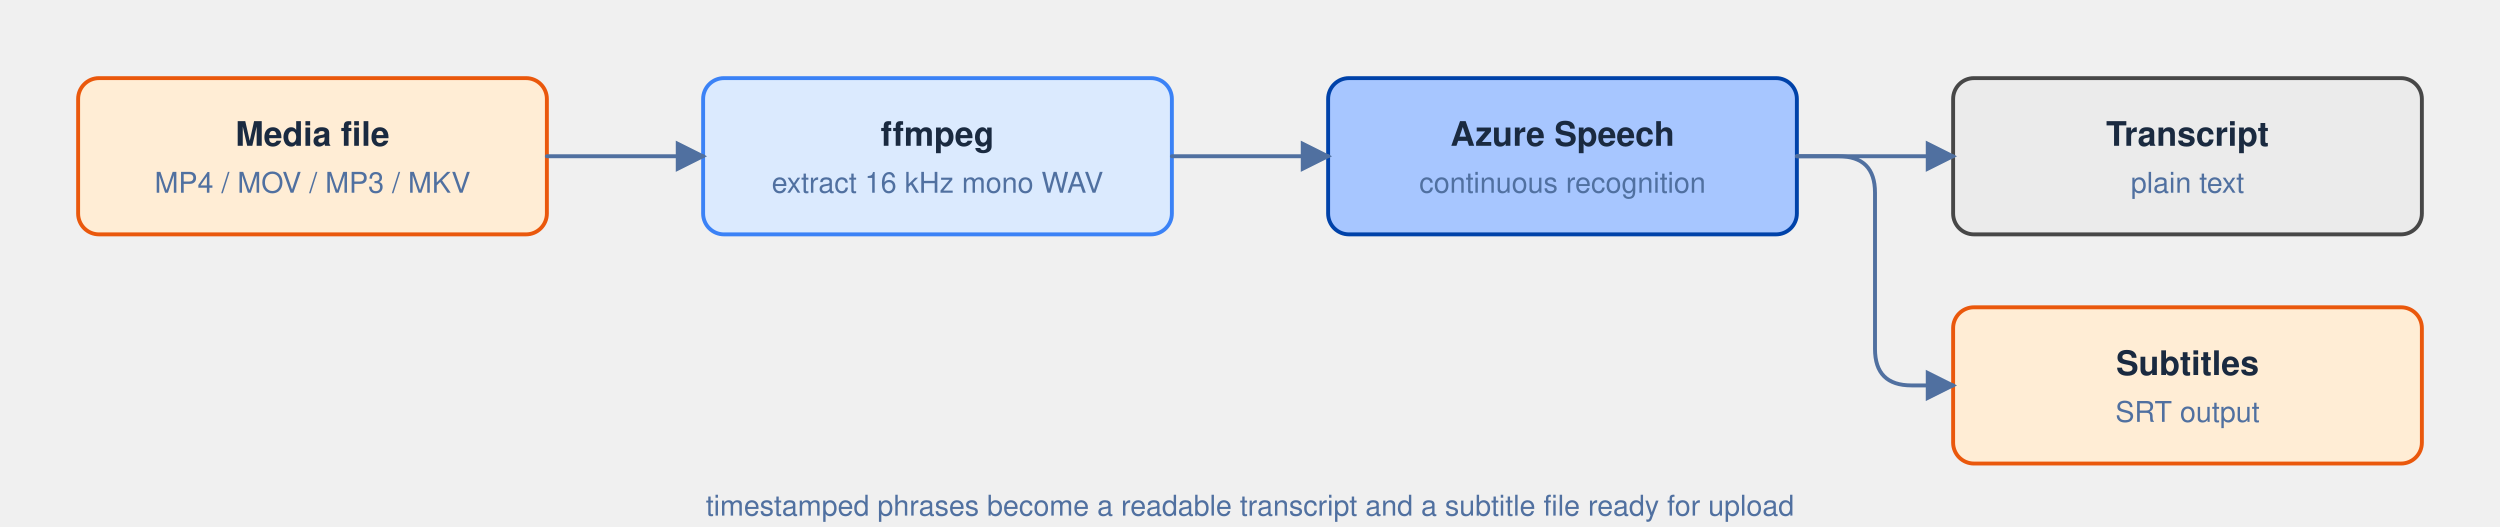
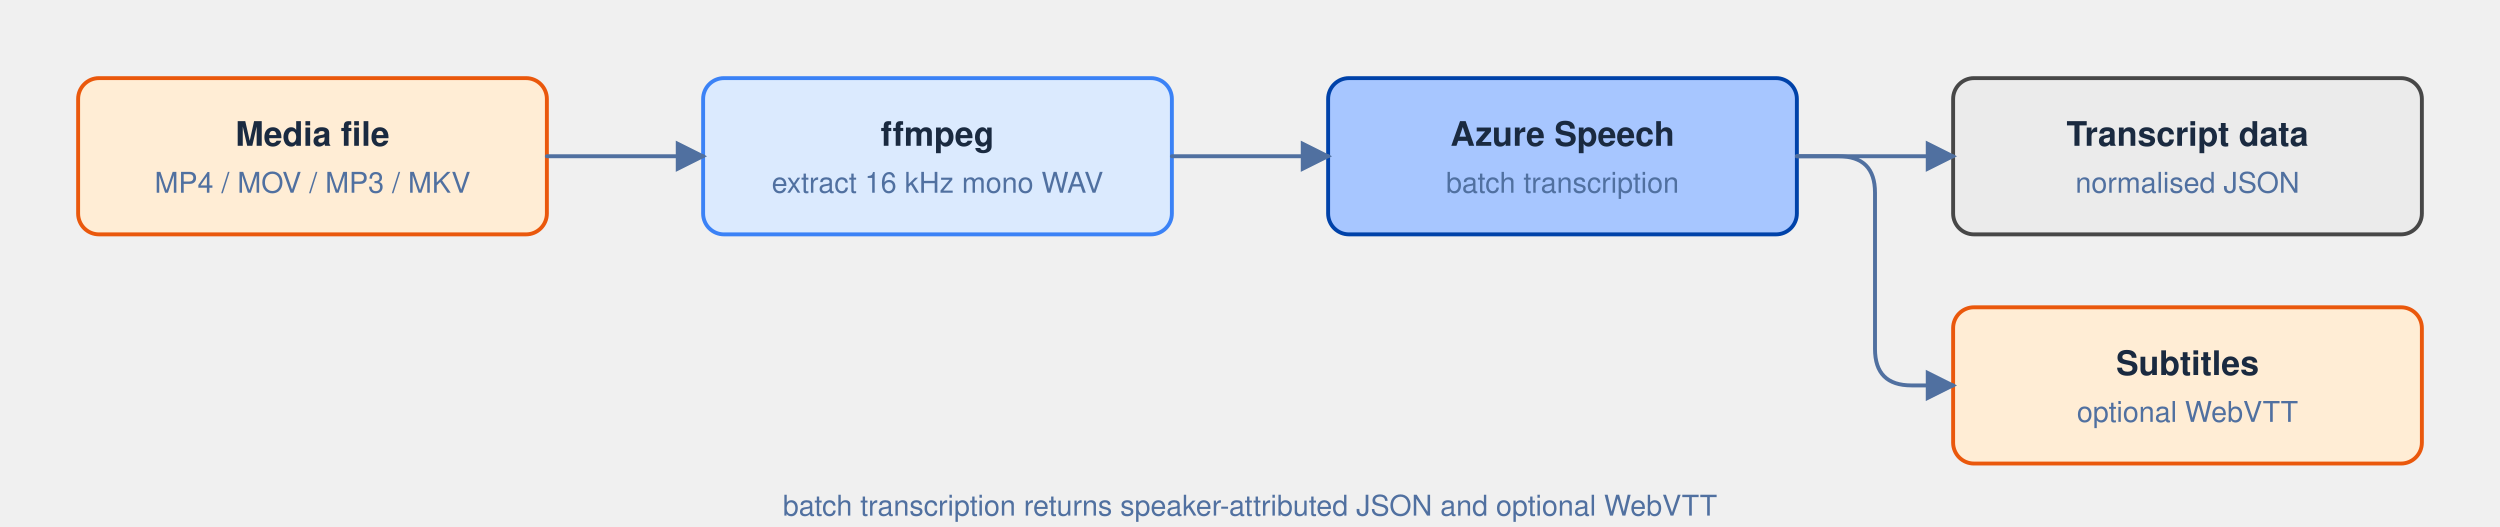
<svg xmlns="http://www.w3.org/2000/svg" viewBox="0 0 960 202">
  <style>
    /* Default: light mode (for rsvg-convert and non-media-query agents) */
    .bg { fill: transparent; }
    .box { fill: #ffffff; stroke: #707070; stroke-width: 1.5; }
    .box-accent { fill: #dbeafe; stroke: #3b82f6; stroke-width: 1.5; }
    .box-green { fill: #74a7ff; stroke: #012f7b; stroke-width: 1.5; }
    .box-warm { fill: #fef3c7; stroke: #d97706; stroke-width: 1.5; }
    .box-purple { fill: #adadad; stroke: #000000; stroke-width: 1.5; }
    .box-teal { fill: #ebebeb; stroke: #474747; stroke-width: 1.5; }
    .box-slate { fill: #a7c6ff; stroke: #0042a9; stroke-width: 1.5; }
    .box-indigo { fill: #dfeed4; stroke: #4e7a27; stroke-width: 1.5; }
    .box-rose { fill: #dfeed4; stroke: #76bb40; stroke-width: 1.5; }
    .box-orange { fill: #ffedd5; stroke: #ea580c; stroke-width: 1.5; }
    .box-cyan { fill: #d9c9fe; stroke: #5e30eb; stroke-width: 1.5; }
    .label { fill: #1a2a40; }
    .sub { fill: #5070a0; }
    text { font-family: -apple-system, "Segoe UI", Helvetica, sans-serif; }
    .label { font-size: 13px; font-weight: 600; }
    .sub { font-size: 11px; }
    @media (prefers-color-scheme: dark) {
      .bg { fill: transparent; }
      .box { fill: #1a1e2a; stroke: #505050; }
      .box-accent { fill: #0d1e38; stroke: #2b5cb0; }
      .box-green { fill: #0a1a3a; stroke: #4a80d0; }
      .box-warm { fill: #221a10; stroke: #a06020; }
      .box-purple { fill: #222222; stroke: #666666; }
      .box-teal { fill: #1e1e1e; stroke: #666666; }
      .box-slate { fill: #0d1a38; stroke: #4a7ad0; }
      .box-indigo { fill: #1a2810; stroke: #5a8a30; }
      .box-rose { fill: #1a2810; stroke: #5aaa30; }
      .box-orange { fill: #2a1a08; stroke: #f97316; }
      .box-cyan { fill: #1a1030; stroke: #7040d0; }
      .label { fill: #d0daf0; }
      .sub { fill: #90a8c0; }
    }
  </style>
  <defs>
    <marker id="ah" markerWidth="8" markerHeight="8" refX="7" refY="4" orient="auto">
      <path d="M0,0 L8,4 L0,8z" fill="#5070a0" stroke="none" />
    </marker>
    <marker id="ahs" markerWidth="8" markerHeight="8" refX="7" refY="4" orient="auto">
      <path d="M0,0 L8,4 L0,8z" fill="#3b82f6" stroke="none" />
    </marker>
  </defs>
  <rect width="960" height="202" class="bg" rx="8" />
  <rect x="30" y="30" width="180" height="60" rx="8" class="box-orange" />
  <text x="120" y="56" text-anchor="middle" class="label">Media file</text>
  <text x="120" y="74" text-anchor="middle" class="sub">MP4 / MOV / MP3 / MKV</text>
  <rect x="270" y="30" width="180" height="60" rx="8" class="box-accent" />
  <text x="360" y="56" text-anchor="middle" class="label">ffmpeg</text>
  <text x="360" y="74" text-anchor="middle" class="sub">extract 16 kHz mono WAV</text>
  <rect x="510" y="30" width="180" height="60" rx="8" class="box-slate" />
  <text x="600" y="56" text-anchor="middle" class="label">Azure Speech</text>
-   <text x="600" y="74" text-anchor="middle" class="sub">continuous recognition</text>
+   <text x="600" y="74" text-anchor="middle" class="sub">batch transcription</text>
  <rect x="750" y="30" width="180" height="60" rx="8" class="box-teal" />
-   <text x="840" y="56" text-anchor="middle" class="label">Transcript</text>
-   <text x="840" y="74" text-anchor="middle" class="sub">plain text</text>
+   <text x="840" y="56" text-anchor="middle" class="label">Transcript data</text>
+   <text x="840" y="74" text-anchor="middle" class="sub">normalised JSON</text>
  <rect x="750" y="118" width="180" height="60" rx="8" class="box-orange" />
  <text x="840" y="144" text-anchor="middle" class="label">Subtitles</text>
-   <text x="840" y="162" text-anchor="middle" class="sub">SRT output</text>
+   <text x="840" y="162" text-anchor="middle" class="sub">optional WebVTT</text>
  <path d="M210,60 L270,60" fill="none" stroke="#5070a0" stroke-width="1.5" stroke-linecap="round" marker-end="url(#ah)" />
  <path d="M450,60 L510,60" fill="none" stroke="#5070a0" stroke-width="1.5" stroke-linecap="round" marker-end="url(#ah)" />
  <path d="M690,60 L750,60" fill="none" stroke="#5070a0" stroke-width="1.5" stroke-linecap="round" marker-end="url(#ah)" />
  <path d="M690,60 L706,60 Q720,60 720,74 L720,134 Q720,148 734,148 L750,148" fill="none" stroke="#5070a0" stroke-width="1.5" stroke-linecap="round" marker-end="url(#ah)" />
-   <text x="480" y="198" text-anchor="middle" class="sub">timestamped phrases become a readable transcript and a subtitle file ready for upload</text>
+   <text x="480" y="198" text-anchor="middle" class="sub">batch transcription returns speaker-attributed JSON and optional WebVTT</text>
</svg>
